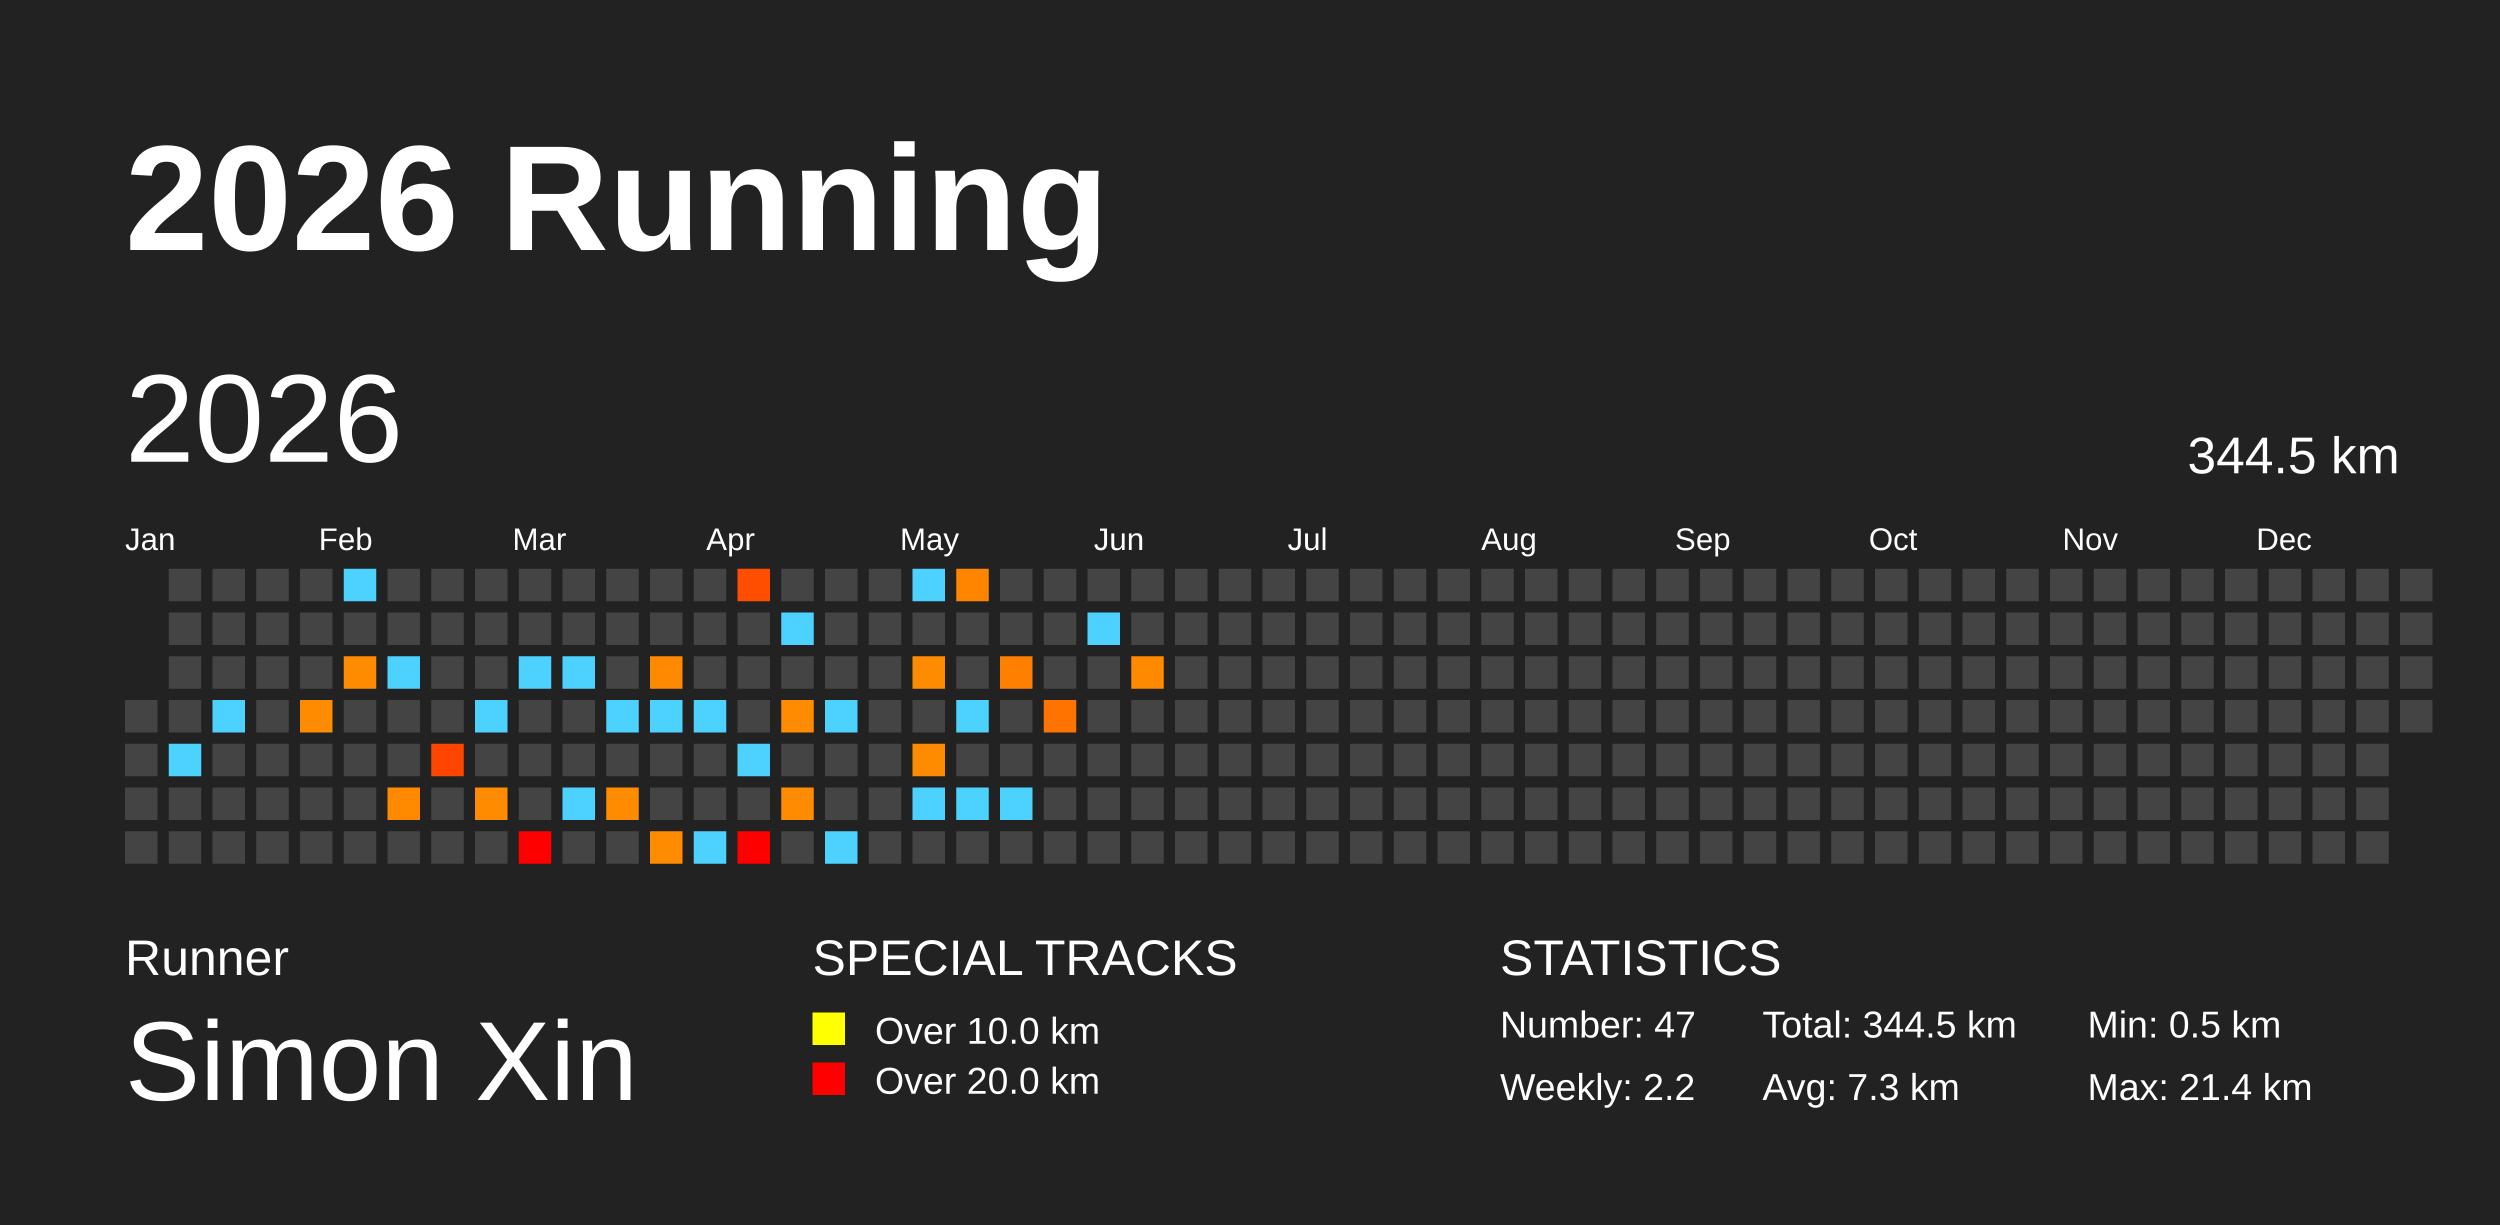
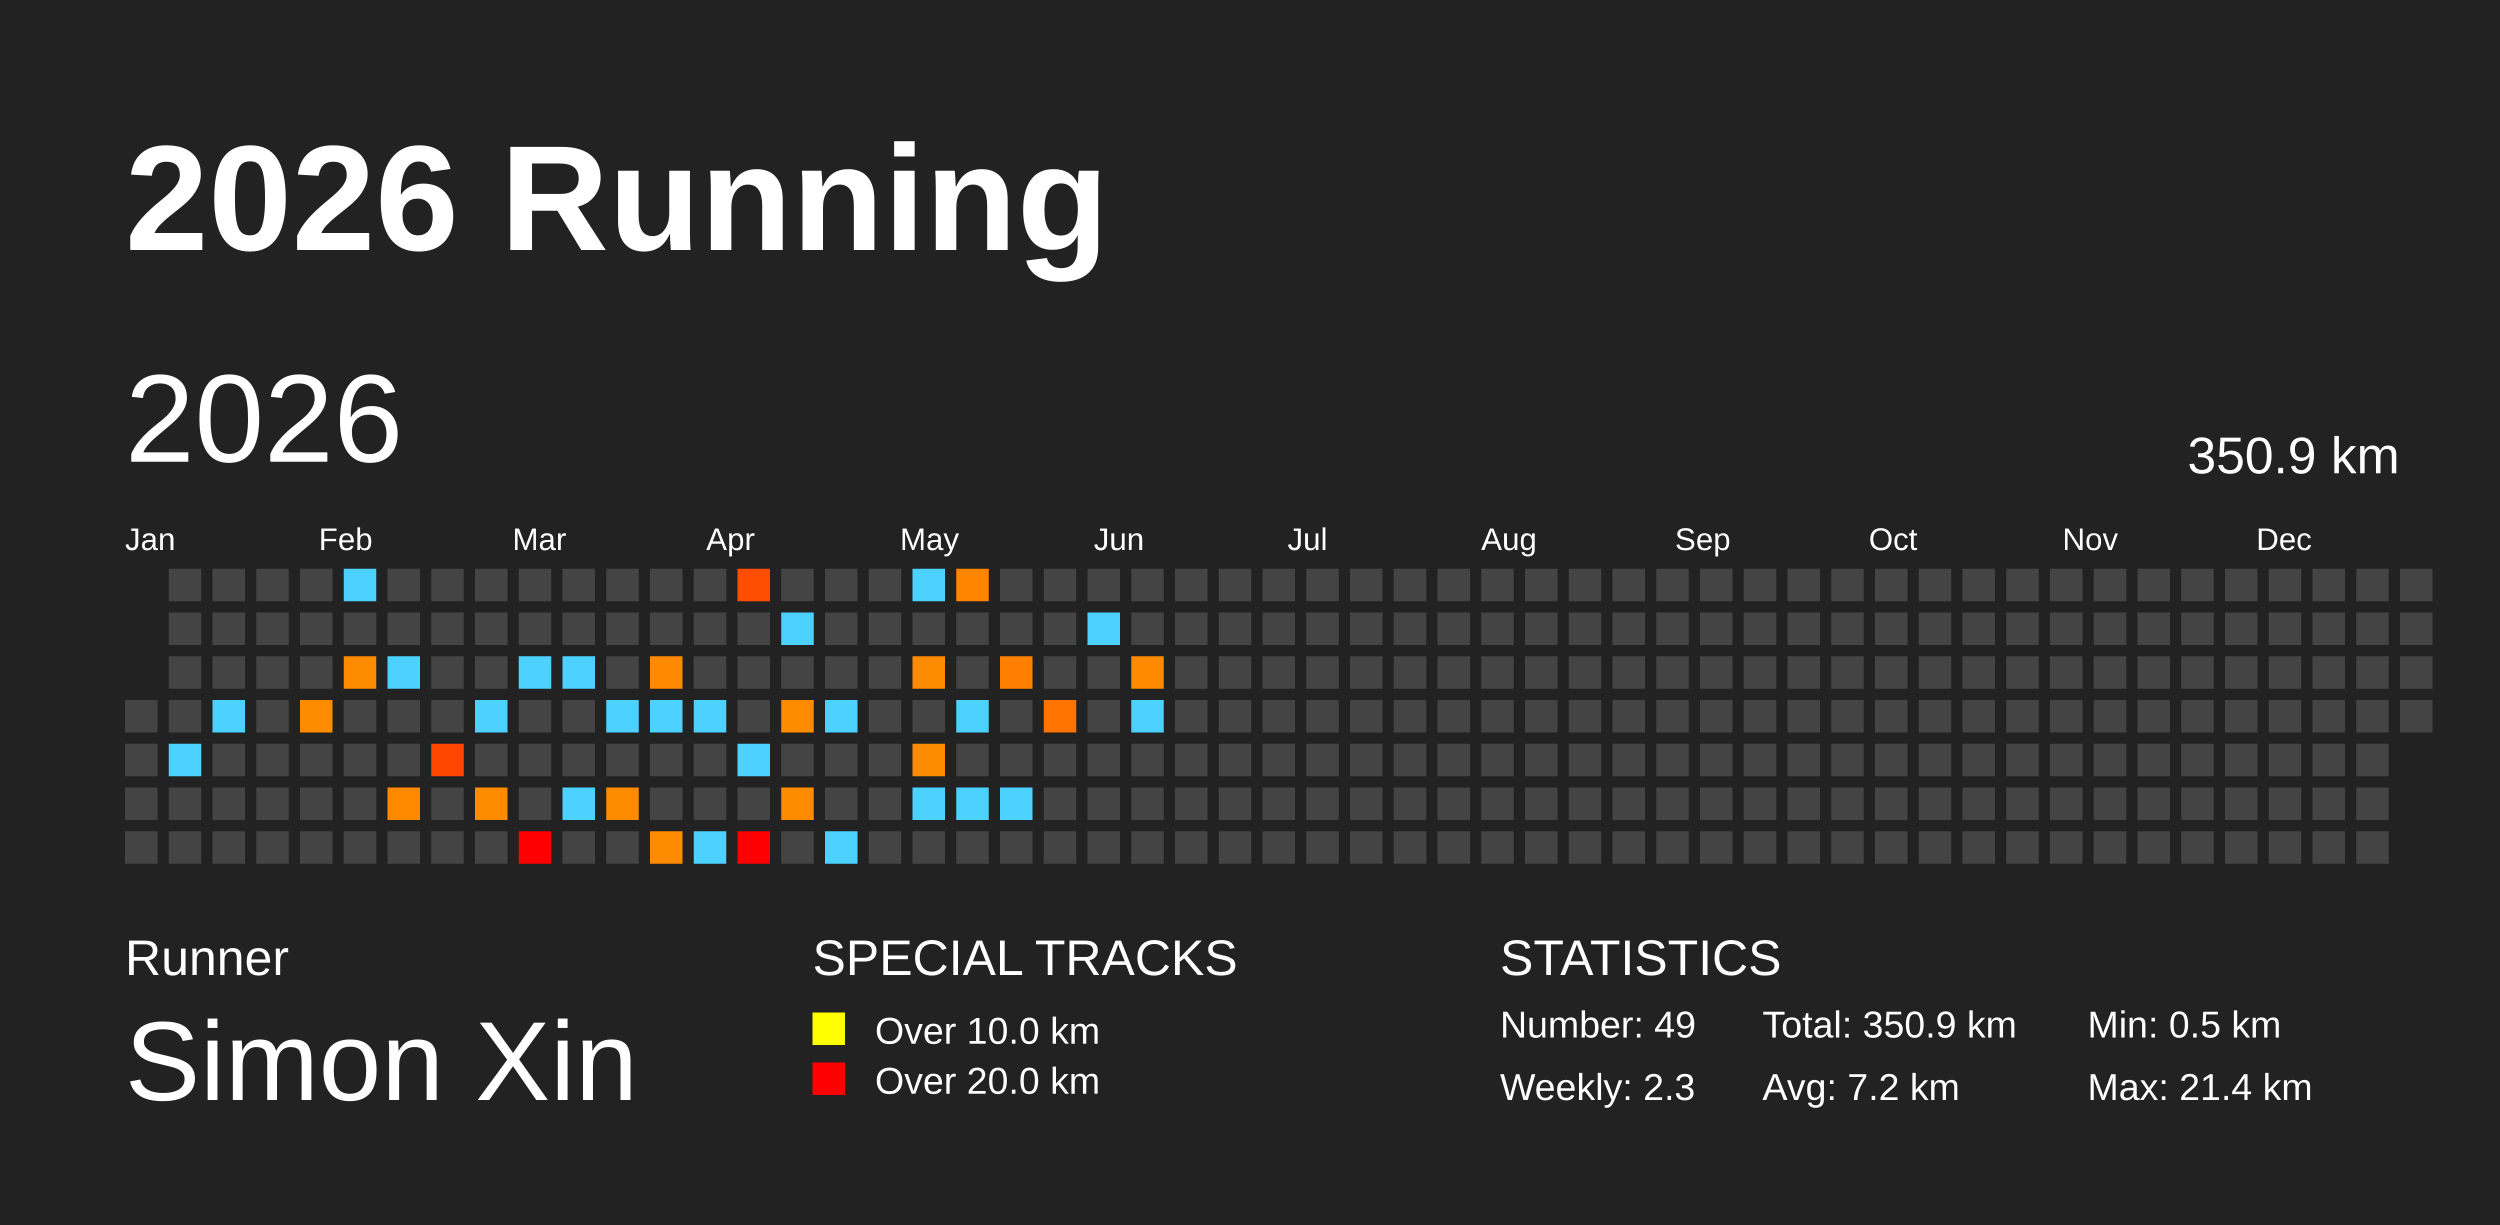
<svg xmlns="http://www.w3.org/2000/svg" baseProfile="full" height="98mm" version="1.1" viewBox="0,0,200,98" width="200mm">
  <defs />
  <rect fill="#222222" height="98" width="200" x="0" y="0" />
  <text fill="#FFFFFF" style="font-size:12px; font-family:Arial; font-weight:bold;" x="10" y="20">2026 Running</text>
  <text fill="#FFFFFF" style="font-size:4px; font-family:Arial" x="10" y="78">Runner</text>
  <text fill="#FFFFFF" style="font-size:9px; font-family:Arial" x="10" y="88">Simon Xin</text>
  <text fill="#FFFFFF" style="font-size:4px; font-family:Arial" x="65" y="78">SPECIAL TRACKS</text>
  <rect fill="yellow" height="2.6" width="2.6" x="65" y="81" />
  <text fill="#FFFFFF" style="font-size:3px; font-family:Arial" x="70" y="83.5">Over 10.0 km</text>
  <rect fill="red" height="2.6" width="2.6" x="65" y="85" />
  <text fill="#FFFFFF" style="font-size:3px; font-family:Arial" x="70" y="87.5">Over 20.0 km</text>
  <text fill="#FFFFFF" style="font-size:4px; font-family:Arial" x="120" y="78">STATISTICS</text>
-   <text fill="#FFFFFF" style="font-size:3px; font-family:Arial" x="120" y="83">Number: 47</text>
-   <text fill="#FFFFFF" style="font-size:3px; font-family:Arial" x="120" y="88">Weekly: 2.2</text>
-   <text fill="#FFFFFF" style="font-size:3px; font-family:Arial" x="141" y="83">Total: 344.5 km</text>
-   <text fill="#FFFFFF" style="font-size:3px; font-family:Arial" x="141" y="88">Avg: 7.3 km</text>
+   <text fill="#FFFFFF" style="font-size:3px; font-family:Arial" x="120" y="83">Number: 49</text>
+   <text fill="#FFFFFF" style="font-size:3px; font-family:Arial" x="120" y="88">Weekly: 2.3</text>
+   <text fill="#FFFFFF" style="font-size:3px; font-family:Arial" x="141" y="83">Total: 350.9 km</text>
+   <text fill="#FFFFFF" style="font-size:3px; font-family:Arial" x="141" y="88">Avg: 7.2 km</text>
  <text fill="#FFFFFF" style="font-size:3px; font-family:Arial" x="167" y="83">Min: 0.5 km</text>
  <text fill="#FFFFFF" style="font-size:3px; font-family:Arial" x="167" y="88">Max: 21.4 km</text>
  <text dominant-baseline="hanging" fill="#FFFFFF" style="font-size:10.0px; font-family:Arial;" x="10" y="30">2026</text>
-   <text dominant-baseline="hanging" fill="#FFFFFF" style="font-size:4.125px; font-family:Arial;" x="175" y="35">344.5 km</text>
+   <text dominant-baseline="hanging" fill="#FFFFFF" style="font-size:4.125px; font-family:Arial;" x="175" y="35">350.9 km</text>
  <text fill="#FFFFFF" style="font-size:2.5px; font-family:Arial" x="10.0" y="44">Jan</text>
  <text fill="#FFFFFF" style="font-size:2.5px; font-family:Arial" x="25.5" y="44">Feb</text>
  <text fill="#FFFFFF" style="font-size:2.5px; font-family:Arial" x="41.0" y="44">Mar</text>
  <text fill="#FFFFFF" style="font-size:2.5px; font-family:Arial" x="56.5" y="44">Apr</text>
  <text fill="#FFFFFF" style="font-size:2.5px; font-family:Arial" x="72.0" y="44">May</text>
  <text fill="#FFFFFF" style="font-size:2.5px; font-family:Arial" x="87.5" y="44">Jun</text>
  <text fill="#FFFFFF" style="font-size:2.5px; font-family:Arial" x="103.0" y="44">Jul</text>
  <text fill="#FFFFFF" style="font-size:2.5px; font-family:Arial" x="118.5" y="44">Aug</text>
  <text fill="#FFFFFF" style="font-size:2.5px; font-family:Arial" x="134.0" y="44">Sep</text>
  <text fill="#FFFFFF" style="font-size:2.5px; font-family:Arial" x="149.5" y="44">Oct</text>
  <text fill="#FFFFFF" style="font-size:2.5px; font-family:Arial" x="165.0" y="44">Nov</text>
  <text fill="#FFFFFF" style="font-size:2.5px; font-family:Arial" x="180.5" y="44">Dec</text>
  <rect fill="#444444" height="2.6" width="2.6" x="10.0" y="56.0" />
  <rect fill="#444444" height="2.6" width="2.6" x="10.0" y="59.5" />
  <rect fill="#444444" height="2.6" width="2.6" x="10.0" y="63.0" />
  <rect fill="#444444" height="2.6" width="2.6" x="10.0" y="66.5" />
  <rect fill="#444444" height="2.6" width="2.6" x="13.5" y="45.5" />
  <rect fill="#444444" height="2.6" width="2.6" x="13.5" y="49.0" />
  <rect fill="#444444" height="2.6" width="2.6" x="13.5" y="52.5" />
  <rect fill="#444444" height="2.6" width="2.6" x="13.5" y="56.0" />
  <rect fill="#4dd2ff" height="2.6" width="2.6" x="13.5" y="59.5" />
  <rect fill="#444444" height="2.6" width="2.6" x="13.5" y="63.0" />
  <rect fill="#444444" height="2.6" width="2.6" x="13.5" y="66.5" />
  <rect fill="#444444" height="2.6" width="2.6" x="17.0" y="45.5" />
  <rect fill="#444444" height="2.6" width="2.6" x="17.0" y="49.0" />
  <rect fill="#444444" height="2.6" width="2.6" x="17.0" y="52.5" />
  <rect fill="#4dd2ff" height="2.6" width="2.6" x="17.0" y="56.0" />
  <rect fill="#444444" height="2.6" width="2.6" x="17.0" y="59.5" />
  <rect fill="#444444" height="2.6" width="2.6" x="17.0" y="63.0" />
  <rect fill="#444444" height="2.6" width="2.6" x="17.0" y="66.5" />
  <rect fill="#444444" height="2.6" width="2.6" x="20.5" y="45.5" />
  <rect fill="#444444" height="2.6" width="2.6" x="20.5" y="49.0" />
  <rect fill="#444444" height="2.6" width="2.6" x="20.5" y="52.5" />
  <rect fill="#444444" height="2.6" width="2.6" x="20.5" y="56.0" />
  <rect fill="#444444" height="2.6" width="2.6" x="20.5" y="59.5" />
  <rect fill="#444444" height="2.6" width="2.6" x="20.5" y="63.0" />
  <rect fill="#444444" height="2.6" width="2.6" x="20.5" y="66.5" />
  <rect fill="#444444" height="2.6" width="2.6" x="24.0" y="45.5" />
  <rect fill="#444444" height="2.6" width="2.6" x="24.0" y="49.0" />
  <rect fill="#444444" height="2.6" width="2.6" x="24.0" y="52.5" />
  <rect fill="#ff8b00" height="2.6" width="2.6" x="24.0" y="56.0" />
  <rect fill="#444444" height="2.6" width="2.6" x="24.0" y="59.5" />
  <rect fill="#444444" height="2.6" width="2.6" x="24.0" y="63.0" />
  <rect fill="#444444" height="2.6" width="2.6" x="24.0" y="66.5" />
  <rect fill="#4dd2ff" height="2.6" width="2.6" x="27.5" y="45.5" />
  <rect fill="#444444" height="2.6" width="2.6" x="27.5" y="49.0" />
  <rect fill="#ff8b00" height="2.6" width="2.6" x="27.5" y="52.5" />
  <rect fill="#444444" height="2.6" width="2.6" x="27.5" y="56.0" />
  <rect fill="#444444" height="2.6" width="2.6" x="27.5" y="59.5" />
  <rect fill="#444444" height="2.6" width="2.6" x="27.5" y="63.0" />
  <rect fill="#444444" height="2.6" width="2.6" x="27.5" y="66.5" />
  <rect fill="#444444" height="2.6" width="2.6" x="31.0" y="45.5" />
  <rect fill="#444444" height="2.6" width="2.6" x="31.0" y="49.0" />
  <rect fill="#4dd2ff" height="2.6" width="2.6" x="31.0" y="52.5" />
  <rect fill="#444444" height="2.6" width="2.6" x="31.0" y="56.0" />
  <rect fill="#444444" height="2.6" width="2.6" x="31.0" y="59.5" />
  <rect fill="#ff8a00" height="2.6" width="2.6" x="31.0" y="63.0" />
  <rect fill="#444444" height="2.6" width="2.6" x="31.0" y="66.5" />
  <rect fill="#444444" height="2.6" width="2.6" x="34.5" y="45.5" />
  <rect fill="#444444" height="2.6" width="2.6" x="34.5" y="49.0" />
  <rect fill="#444444" height="2.6" width="2.6" x="34.5" y="52.5" />
  <rect fill="#444444" height="2.6" width="2.6" x="34.5" y="56.0" />
  <rect fill="#ff4600" height="2.6" width="2.6" x="34.5" y="59.5" />
  <rect fill="#444444" height="2.6" width="2.6" x="34.5" y="63.0" />
  <rect fill="#444444" height="2.6" width="2.6" x="34.5" y="66.5" />
  <rect fill="#444444" height="2.6" width="2.6" x="38.0" y="45.5" />
  <rect fill="#444444" height="2.6" width="2.6" x="38.0" y="49.0" />
  <rect fill="#444444" height="2.6" width="2.6" x="38.0" y="52.5" />
  <rect fill="#4dd2ff" height="2.6" width="2.6" x="38.0" y="56.0" />
  <rect fill="#444444" height="2.6" width="2.6" x="38.0" y="59.5" />
  <rect fill="#ff8b00" height="2.6" width="2.6" x="38.0" y="63.0" />
  <rect fill="#444444" height="2.6" width="2.6" x="38.0" y="66.5" />
  <rect fill="#444444" height="2.6" width="2.6" x="41.5" y="45.5" />
  <rect fill="#444444" height="2.6" width="2.6" x="41.5" y="49.0" />
  <rect fill="#4dd2ff" height="2.6" width="2.6" x="41.5" y="52.5" />
  <rect fill="#444444" height="2.6" width="2.6" x="41.5" y="56.0" />
  <rect fill="#444444" height="2.6" width="2.6" x="41.5" y="59.5" />
  <rect fill="#444444" height="2.6" width="2.6" x="41.5" y="63.0" />
  <rect fill="red" height="2.6" width="2.6" x="41.5" y="66.5" />
  <rect fill="#444444" height="2.6" width="2.6" x="45.0" y="45.5" />
  <rect fill="#444444" height="2.6" width="2.6" x="45.0" y="49.0" />
  <rect fill="#4dd2ff" height="2.6" width="2.6" x="45.0" y="52.5" />
  <rect fill="#444444" height="2.6" width="2.6" x="45.0" y="56.0" />
  <rect fill="#444444" height="2.6" width="2.6" x="45.0" y="59.5" />
  <rect fill="#4dd2ff" height="2.6" width="2.6" x="45.0" y="63.0" />
  <rect fill="#444444" height="2.6" width="2.6" x="45.0" y="66.5" />
  <rect fill="#444444" height="2.6" width="2.6" x="48.5" y="45.5" />
  <rect fill="#444444" height="2.6" width="2.6" x="48.5" y="49.0" />
  <rect fill="#444444" height="2.6" width="2.6" x="48.5" y="52.5" />
  <rect fill="#4dd2ff" height="2.6" width="2.6" x="48.5" y="56.0" />
  <rect fill="#444444" height="2.6" width="2.6" x="48.5" y="59.5" />
  <rect fill="#ff8b00" height="2.6" width="2.6" x="48.5" y="63.0" />
  <rect fill="#444444" height="2.6" width="2.6" x="48.5" y="66.5" />
  <rect fill="#444444" height="2.6" width="2.6" x="52.0" y="45.5" />
  <rect fill="#444444" height="2.6" width="2.6" x="52.0" y="49.0" />
  <rect fill="#ff8900" height="2.6" width="2.6" x="52.0" y="52.5" />
  <rect fill="#4dd2ff" height="2.6" width="2.6" x="52.0" y="56.0" />
  <rect fill="#444444" height="2.6" width="2.6" x="52.0" y="59.5" />
  <rect fill="#444444" height="2.6" width="2.6" x="52.0" y="63.0" />
  <rect fill="#ff8b00" height="2.6" width="2.6" x="52.0" y="66.5" />
  <rect fill="#444444" height="2.6" width="2.6" x="55.5" y="45.5" />
  <rect fill="#444444" height="2.6" width="2.6" x="55.5" y="49.0" />
  <rect fill="#444444" height="2.6" width="2.6" x="55.5" y="52.5" />
  <rect fill="#4dd2ff" height="2.6" width="2.6" x="55.5" y="56.0" />
  <rect fill="#444444" height="2.6" width="2.6" x="55.5" y="59.5" />
  <rect fill="#444444" height="2.6" width="2.6" x="55.5" y="63.0" />
  <rect fill="#4dd2ff" height="2.6" width="2.6" x="55.5" y="66.5" />
  <rect fill="#ff4e00" height="2.6" width="2.6" x="59.0" y="45.5" />
  <rect fill="#444444" height="2.6" width="2.6" x="59.0" y="49.0" />
  <rect fill="#444444" height="2.6" width="2.6" x="59.0" y="52.5" />
  <rect fill="#444444" height="2.6" width="2.6" x="59.0" y="56.0" />
  <rect fill="#4dd2ff" height="2.6" width="2.6" x="59.0" y="59.5" />
  <rect fill="#444444" height="2.6" width="2.6" x="59.0" y="63.0" />
  <rect fill="red" height="2.6" width="2.6" x="59.0" y="66.5" />
  <rect fill="#444444" height="2.6" width="2.6" x="62.5" y="45.5" />
  <rect fill="#4dd2ff" height="2.6" width="2.6" x="62.5" y="49.0" />
  <rect fill="#444444" height="2.6" width="2.6" x="62.5" y="52.5" />
  <rect fill="#ff8b00" height="2.6" width="2.6" x="62.5" y="56.0" />
  <rect fill="#444444" height="2.6" width="2.6" x="62.5" y="59.5" />
  <rect fill="#ff8b00" height="2.6" width="2.6" x="62.5" y="63.0" />
  <rect fill="#444444" height="2.6" width="2.6" x="62.5" y="66.5" />
  <rect fill="#444444" height="2.6" width="2.6" x="66.0" y="45.5" />
  <rect fill="#444444" height="2.6" width="2.6" x="66.0" y="49.0" />
  <rect fill="#444444" height="2.6" width="2.6" x="66.0" y="52.5" />
  <rect fill="#4dd2ff" height="2.6" width="2.6" x="66.0" y="56.0" />
  <rect fill="#444444" height="2.6" width="2.6" x="66.0" y="59.5" />
  <rect fill="#444444" height="2.6" width="2.6" x="66.0" y="63.0" />
  <rect fill="#4dd2ff" height="2.6" width="2.6" x="66.0" y="66.5" />
  <rect fill="#444444" height="2.6" width="2.6" x="69.5" y="45.5" />
  <rect fill="#444444" height="2.6" width="2.6" x="69.5" y="49.0" />
  <rect fill="#444444" height="2.6" width="2.6" x="69.5" y="52.5" />
  <rect fill="#444444" height="2.6" width="2.6" x="69.5" y="56.0" />
  <rect fill="#444444" height="2.6" width="2.6" x="69.5" y="59.5" />
  <rect fill="#444444" height="2.6" width="2.6" x="69.5" y="63.0" />
  <rect fill="#444444" height="2.6" width="2.6" x="69.5" y="66.5" />
  <rect fill="#4dd2ff" height="2.6" width="2.6" x="73.0" y="45.5" />
  <rect fill="#444444" height="2.6" width="2.6" x="73.0" y="49.0" />
  <rect fill="#ff8b00" height="2.6" width="2.6" x="73.0" y="52.5" />
  <rect fill="#444444" height="2.6" width="2.6" x="73.0" y="56.0" />
  <rect fill="#ff8b00" height="2.6" width="2.6" x="73.0" y="59.5" />
  <rect fill="#4dd2ff" height="2.6" width="2.6" x="73.0" y="63.0" />
  <rect fill="#444444" height="2.6" width="2.6" x="73.0" y="66.5" />
  <rect fill="#ff8500" height="2.6" width="2.6" x="76.5" y="45.5" />
  <rect fill="#444444" height="2.6" width="2.6" x="76.5" y="49.0" />
  <rect fill="#444444" height="2.6" width="2.6" x="76.5" y="52.5" />
  <rect fill="#4dd2ff" height="2.6" width="2.6" x="76.5" y="56.0" />
  <rect fill="#444444" height="2.6" width="2.6" x="76.5" y="59.5" />
  <rect fill="#4dd2ff" height="2.6" width="2.6" x="76.5" y="63.0" />
  <rect fill="#444444" height="2.6" width="2.6" x="76.5" y="66.5" />
  <rect fill="#444444" height="2.6" width="2.6" x="80.0" y="45.5" />
  <rect fill="#444444" height="2.6" width="2.6" x="80.0" y="49.0" />
  <rect fill="#ff7f00" height="2.6" width="2.6" x="80.0" y="52.5" />
  <rect fill="#444444" height="2.6" width="2.6" x="80.0" y="56.0" />
  <rect fill="#444444" height="2.6" width="2.6" x="80.0" y="59.5" />
  <rect fill="#4dd2ff" height="2.6" width="2.6" x="80.0" y="63.0" />
  <rect fill="#444444" height="2.6" width="2.6" x="80.0" y="66.5" />
  <rect fill="#444444" height="2.6" width="2.6" x="83.5" y="45.5" />
  <rect fill="#444444" height="2.6" width="2.6" x="83.5" y="49.0" />
  <rect fill="#444444" height="2.6" width="2.6" x="83.5" y="52.5" />
  <rect fill="#ff7300" height="2.6" width="2.6" x="83.5" y="56.0" />
  <rect fill="#444444" height="2.6" width="2.6" x="83.5" y="59.5" />
  <rect fill="#444444" height="2.6" width="2.6" x="83.5" y="63.0" />
  <rect fill="#444444" height="2.6" width="2.6" x="83.5" y="66.5" />
  <rect fill="#444444" height="2.6" width="2.6" x="87.0" y="45.5" />
  <rect fill="#4dd2ff" height="2.6" width="2.6" x="87.0" y="49.0" />
  <rect fill="#444444" height="2.6" width="2.6" x="87.0" y="52.5" />
  <rect fill="#444444" height="2.6" width="2.6" x="87.0" y="56.0" />
  <rect fill="#444444" height="2.6" width="2.6" x="87.0" y="59.5" />
  <rect fill="#444444" height="2.6" width="2.6" x="87.0" y="63.0" />
  <rect fill="#444444" height="2.6" width="2.6" x="87.0" y="66.5" />
  <rect fill="#444444" height="2.6" width="2.6" x="90.5" y="45.5" />
  <rect fill="#444444" height="2.6" width="2.6" x="90.5" y="49.0" />
  <rect fill="#ff8a00" height="2.6" width="2.6" x="90.5" y="52.5" />
-   <rect fill="#444444" height="2.6" width="2.6" x="90.5" y="56.0" />
+   <rect fill="#4dd2ff" height="2.6" width="2.6" x="90.5" y="56.0" />
  <rect fill="#444444" height="2.6" width="2.6" x="90.5" y="59.5" />
  <rect fill="#444444" height="2.6" width="2.6" x="90.5" y="63.0" />
  <rect fill="#444444" height="2.6" width="2.6" x="90.5" y="66.5" />
  <rect fill="#444444" height="2.6" width="2.6" x="94.0" y="45.5" />
  <rect fill="#444444" height="2.6" width="2.6" x="94.0" y="49.0" />
  <rect fill="#444444" height="2.6" width="2.6" x="94.0" y="52.5" />
  <rect fill="#444444" height="2.6" width="2.6" x="94.0" y="56.0" />
  <rect fill="#444444" height="2.6" width="2.6" x="94.0" y="59.5" />
  <rect fill="#444444" height="2.6" width="2.6" x="94.0" y="63.0" />
  <rect fill="#444444" height="2.6" width="2.6" x="94.0" y="66.5" />
  <rect fill="#444444" height="2.6" width="2.6" x="97.5" y="45.5" />
  <rect fill="#444444" height="2.6" width="2.6" x="97.5" y="49.0" />
  <rect fill="#444444" height="2.6" width="2.6" x="97.5" y="52.5" />
  <rect fill="#444444" height="2.6" width="2.6" x="97.5" y="56.0" />
  <rect fill="#444444" height="2.6" width="2.6" x="97.5" y="59.5" />
  <rect fill="#444444" height="2.6" width="2.6" x="97.5" y="63.0" />
  <rect fill="#444444" height="2.6" width="2.6" x="97.5" y="66.5" />
  <rect fill="#444444" height="2.6" width="2.6" x="101.0" y="45.5" />
  <rect fill="#444444" height="2.6" width="2.6" x="101.0" y="49.0" />
  <rect fill="#444444" height="2.6" width="2.6" x="101.0" y="52.5" />
  <rect fill="#444444" height="2.6" width="2.6" x="101.0" y="56.0" />
  <rect fill="#444444" height="2.6" width="2.6" x="101.0" y="59.5" />
  <rect fill="#444444" height="2.6" width="2.6" x="101.0" y="63.0" />
  <rect fill="#444444" height="2.6" width="2.6" x="101.0" y="66.5" />
  <rect fill="#444444" height="2.6" width="2.6" x="104.5" y="45.5" />
  <rect fill="#444444" height="2.6" width="2.6" x="104.5" y="49.0" />
  <rect fill="#444444" height="2.6" width="2.6" x="104.5" y="52.5" />
  <rect fill="#444444" height="2.6" width="2.6" x="104.5" y="56.0" />
  <rect fill="#444444" height="2.6" width="2.6" x="104.5" y="59.5" />
  <rect fill="#444444" height="2.6" width="2.6" x="104.5" y="63.0" />
  <rect fill="#444444" height="2.6" width="2.6" x="104.5" y="66.5" />
  <rect fill="#444444" height="2.6" width="2.6" x="108.0" y="45.5" />
  <rect fill="#444444" height="2.6" width="2.6" x="108.0" y="49.0" />
  <rect fill="#444444" height="2.6" width="2.6" x="108.0" y="52.5" />
  <rect fill="#444444" height="2.6" width="2.6" x="108.0" y="56.0" />
  <rect fill="#444444" height="2.6" width="2.6" x="108.0" y="59.5" />
  <rect fill="#444444" height="2.6" width="2.6" x="108.0" y="63.0" />
  <rect fill="#444444" height="2.6" width="2.6" x="108.0" y="66.5" />
  <rect fill="#444444" height="2.6" width="2.6" x="111.5" y="45.5" />
  <rect fill="#444444" height="2.6" width="2.6" x="111.5" y="49.0" />
  <rect fill="#444444" height="2.6" width="2.6" x="111.5" y="52.5" />
  <rect fill="#444444" height="2.6" width="2.6" x="111.5" y="56.0" />
  <rect fill="#444444" height="2.6" width="2.6" x="111.5" y="59.5" />
  <rect fill="#444444" height="2.6" width="2.6" x="111.5" y="63.0" />
  <rect fill="#444444" height="2.6" width="2.6" x="111.5" y="66.5" />
  <rect fill="#444444" height="2.6" width="2.6" x="115.0" y="45.5" />
  <rect fill="#444444" height="2.6" width="2.6" x="115.0" y="49.0" />
  <rect fill="#444444" height="2.6" width="2.6" x="115.0" y="52.5" />
  <rect fill="#444444" height="2.6" width="2.6" x="115.0" y="56.0" />
  <rect fill="#444444" height="2.6" width="2.6" x="115.0" y="59.5" />
  <rect fill="#444444" height="2.6" width="2.6" x="115.0" y="63.0" />
  <rect fill="#444444" height="2.6" width="2.6" x="115.0" y="66.5" />
  <rect fill="#444444" height="2.6" width="2.6" x="118.5" y="45.5" />
  <rect fill="#444444" height="2.6" width="2.6" x="118.5" y="49.0" />
  <rect fill="#444444" height="2.6" width="2.6" x="118.5" y="52.5" />
  <rect fill="#444444" height="2.6" width="2.6" x="118.5" y="56.0" />
  <rect fill="#444444" height="2.6" width="2.6" x="118.5" y="59.5" />
  <rect fill="#444444" height="2.6" width="2.6" x="118.5" y="63.0" />
  <rect fill="#444444" height="2.6" width="2.6" x="118.5" y="66.5" />
  <rect fill="#444444" height="2.6" width="2.6" x="122.0" y="45.5" />
  <rect fill="#444444" height="2.6" width="2.6" x="122.0" y="49.0" />
  <rect fill="#444444" height="2.6" width="2.6" x="122.0" y="52.5" />
  <rect fill="#444444" height="2.6" width="2.6" x="122.0" y="56.0" />
  <rect fill="#444444" height="2.6" width="2.6" x="122.0" y="59.5" />
  <rect fill="#444444" height="2.6" width="2.6" x="122.0" y="63.0" />
  <rect fill="#444444" height="2.6" width="2.6" x="122.0" y="66.5" />
  <rect fill="#444444" height="2.6" width="2.6" x="125.5" y="45.5" />
  <rect fill="#444444" height="2.6" width="2.6" x="125.5" y="49.0" />
  <rect fill="#444444" height="2.6" width="2.6" x="125.5" y="52.5" />
  <rect fill="#444444" height="2.6" width="2.6" x="125.5" y="56.0" />
  <rect fill="#444444" height="2.6" width="2.6" x="125.5" y="59.5" />
  <rect fill="#444444" height="2.6" width="2.6" x="125.5" y="63.0" />
  <rect fill="#444444" height="2.6" width="2.6" x="125.5" y="66.5" />
  <rect fill="#444444" height="2.6" width="2.6" x="129.0" y="45.5" />
  <rect fill="#444444" height="2.6" width="2.6" x="129.0" y="49.0" />
  <rect fill="#444444" height="2.6" width="2.6" x="129.0" y="52.5" />
  <rect fill="#444444" height="2.6" width="2.6" x="129.0" y="56.0" />
  <rect fill="#444444" height="2.6" width="2.6" x="129.0" y="59.5" />
  <rect fill="#444444" height="2.6" width="2.6" x="129.0" y="63.0" />
  <rect fill="#444444" height="2.6" width="2.6" x="129.0" y="66.5" />
  <rect fill="#444444" height="2.6" width="2.6" x="132.5" y="45.5" />
  <rect fill="#444444" height="2.6" width="2.6" x="132.5" y="49.0" />
  <rect fill="#444444" height="2.6" width="2.6" x="132.5" y="52.5" />
  <rect fill="#444444" height="2.6" width="2.6" x="132.5" y="56.0" />
  <rect fill="#444444" height="2.6" width="2.6" x="132.5" y="59.5" />
  <rect fill="#444444" height="2.6" width="2.6" x="132.5" y="63.0" />
  <rect fill="#444444" height="2.6" width="2.6" x="132.5" y="66.5" />
  <rect fill="#444444" height="2.6" width="2.6" x="136.0" y="45.5" />
  <rect fill="#444444" height="2.6" width="2.6" x="136.0" y="49.0" />
  <rect fill="#444444" height="2.6" width="2.6" x="136.0" y="52.5" />
  <rect fill="#444444" height="2.6" width="2.6" x="136.0" y="56.0" />
  <rect fill="#444444" height="2.6" width="2.6" x="136.0" y="59.5" />
  <rect fill="#444444" height="2.6" width="2.6" x="136.0" y="63.0" />
  <rect fill="#444444" height="2.6" width="2.6" x="136.0" y="66.5" />
  <rect fill="#444444" height="2.6" width="2.6" x="139.5" y="45.5" />
  <rect fill="#444444" height="2.6" width="2.6" x="139.5" y="49.0" />
  <rect fill="#444444" height="2.6" width="2.6" x="139.5" y="52.5" />
  <rect fill="#444444" height="2.6" width="2.6" x="139.5" y="56.0" />
  <rect fill="#444444" height="2.6" width="2.6" x="139.5" y="59.5" />
  <rect fill="#444444" height="2.6" width="2.6" x="139.5" y="63.0" />
  <rect fill="#444444" height="2.6" width="2.6" x="139.5" y="66.5" />
  <rect fill="#444444" height="2.6" width="2.6" x="143.0" y="45.5" />
  <rect fill="#444444" height="2.6" width="2.6" x="143.0" y="49.0" />
  <rect fill="#444444" height="2.6" width="2.6" x="143.0" y="52.5" />
  <rect fill="#444444" height="2.6" width="2.6" x="143.0" y="56.0" />
  <rect fill="#444444" height="2.6" width="2.6" x="143.0" y="59.5" />
  <rect fill="#444444" height="2.6" width="2.6" x="143.0" y="63.0" />
  <rect fill="#444444" height="2.6" width="2.6" x="143.0" y="66.5" />
  <rect fill="#444444" height="2.6" width="2.6" x="146.5" y="45.5" />
  <rect fill="#444444" height="2.6" width="2.6" x="146.5" y="49.0" />
  <rect fill="#444444" height="2.6" width="2.6" x="146.5" y="52.5" />
  <rect fill="#444444" height="2.6" width="2.6" x="146.5" y="56.0" />
  <rect fill="#444444" height="2.6" width="2.6" x="146.5" y="59.5" />
  <rect fill="#444444" height="2.6" width="2.6" x="146.5" y="63.0" />
  <rect fill="#444444" height="2.6" width="2.6" x="146.5" y="66.5" />
  <rect fill="#444444" height="2.6" width="2.6" x="150.0" y="45.5" />
  <rect fill="#444444" height="2.6" width="2.6" x="150.0" y="49.0" />
  <rect fill="#444444" height="2.6" width="2.6" x="150.0" y="52.5" />
  <rect fill="#444444" height="2.6" width="2.6" x="150.0" y="56.0" />
  <rect fill="#444444" height="2.6" width="2.6" x="150.0" y="59.5" />
  <rect fill="#444444" height="2.6" width="2.6" x="150.0" y="63.0" />
  <rect fill="#444444" height="2.6" width="2.6" x="150.0" y="66.5" />
  <rect fill="#444444" height="2.6" width="2.6" x="153.5" y="45.5" />
  <rect fill="#444444" height="2.6" width="2.6" x="153.5" y="49.0" />
  <rect fill="#444444" height="2.6" width="2.6" x="153.5" y="52.5" />
  <rect fill="#444444" height="2.6" width="2.6" x="153.5" y="56.0" />
  <rect fill="#444444" height="2.6" width="2.6" x="153.5" y="59.5" />
  <rect fill="#444444" height="2.6" width="2.6" x="153.5" y="63.0" />
  <rect fill="#444444" height="2.6" width="2.6" x="153.5" y="66.5" />
  <rect fill="#444444" height="2.6" width="2.6" x="157.0" y="45.5" />
  <rect fill="#444444" height="2.6" width="2.6" x="157.0" y="49.0" />
  <rect fill="#444444" height="2.6" width="2.6" x="157.0" y="52.5" />
  <rect fill="#444444" height="2.6" width="2.6" x="157.0" y="56.0" />
  <rect fill="#444444" height="2.6" width="2.6" x="157.0" y="59.5" />
  <rect fill="#444444" height="2.6" width="2.6" x="157.0" y="63.0" />
  <rect fill="#444444" height="2.6" width="2.6" x="157.0" y="66.5" />
  <rect fill="#444444" height="2.6" width="2.6" x="160.5" y="45.5" />
  <rect fill="#444444" height="2.6" width="2.6" x="160.5" y="49.0" />
  <rect fill="#444444" height="2.6" width="2.6" x="160.5" y="52.5" />
  <rect fill="#444444" height="2.6" width="2.6" x="160.5" y="56.0" />
  <rect fill="#444444" height="2.6" width="2.6" x="160.5" y="59.5" />
  <rect fill="#444444" height="2.6" width="2.6" x="160.5" y="63.0" />
  <rect fill="#444444" height="2.6" width="2.6" x="160.5" y="66.5" />
  <rect fill="#444444" height="2.6" width="2.6" x="164.0" y="45.5" />
  <rect fill="#444444" height="2.6" width="2.6" x="164.0" y="49.0" />
  <rect fill="#444444" height="2.6" width="2.6" x="164.0" y="52.5" />
  <rect fill="#444444" height="2.6" width="2.6" x="164.0" y="56.0" />
  <rect fill="#444444" height="2.6" width="2.6" x="164.0" y="59.5" />
  <rect fill="#444444" height="2.6" width="2.6" x="164.0" y="63.0" />
  <rect fill="#444444" height="2.6" width="2.6" x="164.0" y="66.5" />
  <rect fill="#444444" height="2.6" width="2.6" x="167.5" y="45.5" />
  <rect fill="#444444" height="2.6" width="2.6" x="167.5" y="49.0" />
  <rect fill="#444444" height="2.6" width="2.6" x="167.5" y="52.5" />
  <rect fill="#444444" height="2.6" width="2.6" x="167.5" y="56.0" />
  <rect fill="#444444" height="2.6" width="2.6" x="167.5" y="59.5" />
  <rect fill="#444444" height="2.6" width="2.6" x="167.5" y="63.0" />
  <rect fill="#444444" height="2.6" width="2.6" x="167.5" y="66.5" />
  <rect fill="#444444" height="2.6" width="2.6" x="171.0" y="45.5" />
  <rect fill="#444444" height="2.6" width="2.6" x="171.0" y="49.0" />
  <rect fill="#444444" height="2.6" width="2.6" x="171.0" y="52.5" />
  <rect fill="#444444" height="2.6" width="2.6" x="171.0" y="56.0" />
  <rect fill="#444444" height="2.6" width="2.6" x="171.0" y="59.5" />
  <rect fill="#444444" height="2.6" width="2.6" x="171.0" y="63.0" />
  <rect fill="#444444" height="2.6" width="2.6" x="171.0" y="66.5" />
  <rect fill="#444444" height="2.6" width="2.6" x="174.5" y="45.5" />
  <rect fill="#444444" height="2.6" width="2.6" x="174.5" y="49.0" />
  <rect fill="#444444" height="2.6" width="2.6" x="174.5" y="52.5" />
  <rect fill="#444444" height="2.6" width="2.6" x="174.5" y="56.0" />
  <rect fill="#444444" height="2.6" width="2.6" x="174.5" y="59.5" />
  <rect fill="#444444" height="2.6" width="2.6" x="174.5" y="63.0" />
  <rect fill="#444444" height="2.6" width="2.6" x="174.5" y="66.5" />
  <rect fill="#444444" height="2.6" width="2.6" x="178.0" y="45.5" />
  <rect fill="#444444" height="2.6" width="2.6" x="178.0" y="49.0" />
  <rect fill="#444444" height="2.6" width="2.6" x="178.0" y="52.5" />
  <rect fill="#444444" height="2.6" width="2.6" x="178.0" y="56.0" />
  <rect fill="#444444" height="2.6" width="2.6" x="178.0" y="59.5" />
  <rect fill="#444444" height="2.6" width="2.6" x="178.0" y="63.0" />
  <rect fill="#444444" height="2.6" width="2.6" x="178.0" y="66.5" />
  <rect fill="#444444" height="2.6" width="2.6" x="181.5" y="45.5" />
  <rect fill="#444444" height="2.6" width="2.6" x="181.5" y="49.0" />
  <rect fill="#444444" height="2.6" width="2.6" x="181.5" y="52.5" />
  <rect fill="#444444" height="2.6" width="2.6" x="181.5" y="56.0" />
  <rect fill="#444444" height="2.6" width="2.6" x="181.5" y="59.5" />
  <rect fill="#444444" height="2.6" width="2.6" x="181.5" y="63.0" />
  <rect fill="#444444" height="2.6" width="2.6" x="181.5" y="66.5" />
  <rect fill="#444444" height="2.6" width="2.6" x="185.0" y="45.5" />
  <rect fill="#444444" height="2.6" width="2.6" x="185.0" y="49.0" />
  <rect fill="#444444" height="2.6" width="2.6" x="185.0" y="52.5" />
  <rect fill="#444444" height="2.6" width="2.6" x="185.0" y="56.0" />
  <rect fill="#444444" height="2.6" width="2.6" x="185.0" y="59.5" />
  <rect fill="#444444" height="2.6" width="2.6" x="185.0" y="63.0" />
  <rect fill="#444444" height="2.6" width="2.6" x="185.0" y="66.5" />
  <rect fill="#444444" height="2.6" width="2.6" x="188.5" y="45.5" />
  <rect fill="#444444" height="2.6" width="2.6" x="188.5" y="49.0" />
  <rect fill="#444444" height="2.6" width="2.6" x="188.5" y="52.5" />
  <rect fill="#444444" height="2.6" width="2.6" x="188.5" y="56.0" />
  <rect fill="#444444" height="2.6" width="2.6" x="188.5" y="59.5" />
  <rect fill="#444444" height="2.6" width="2.6" x="188.5" y="63.0" />
  <rect fill="#444444" height="2.6" width="2.6" x="188.5" y="66.5" />
  <rect fill="#444444" height="2.6" width="2.6" x="192.0" y="45.5" />
  <rect fill="#444444" height="2.6" width="2.6" x="192.0" y="49.0" />
  <rect fill="#444444" height="2.6" width="2.6" x="192.0" y="52.5" />
  <rect fill="#444444" height="2.6" width="2.6" x="192.0" y="56.0" />
</svg>
